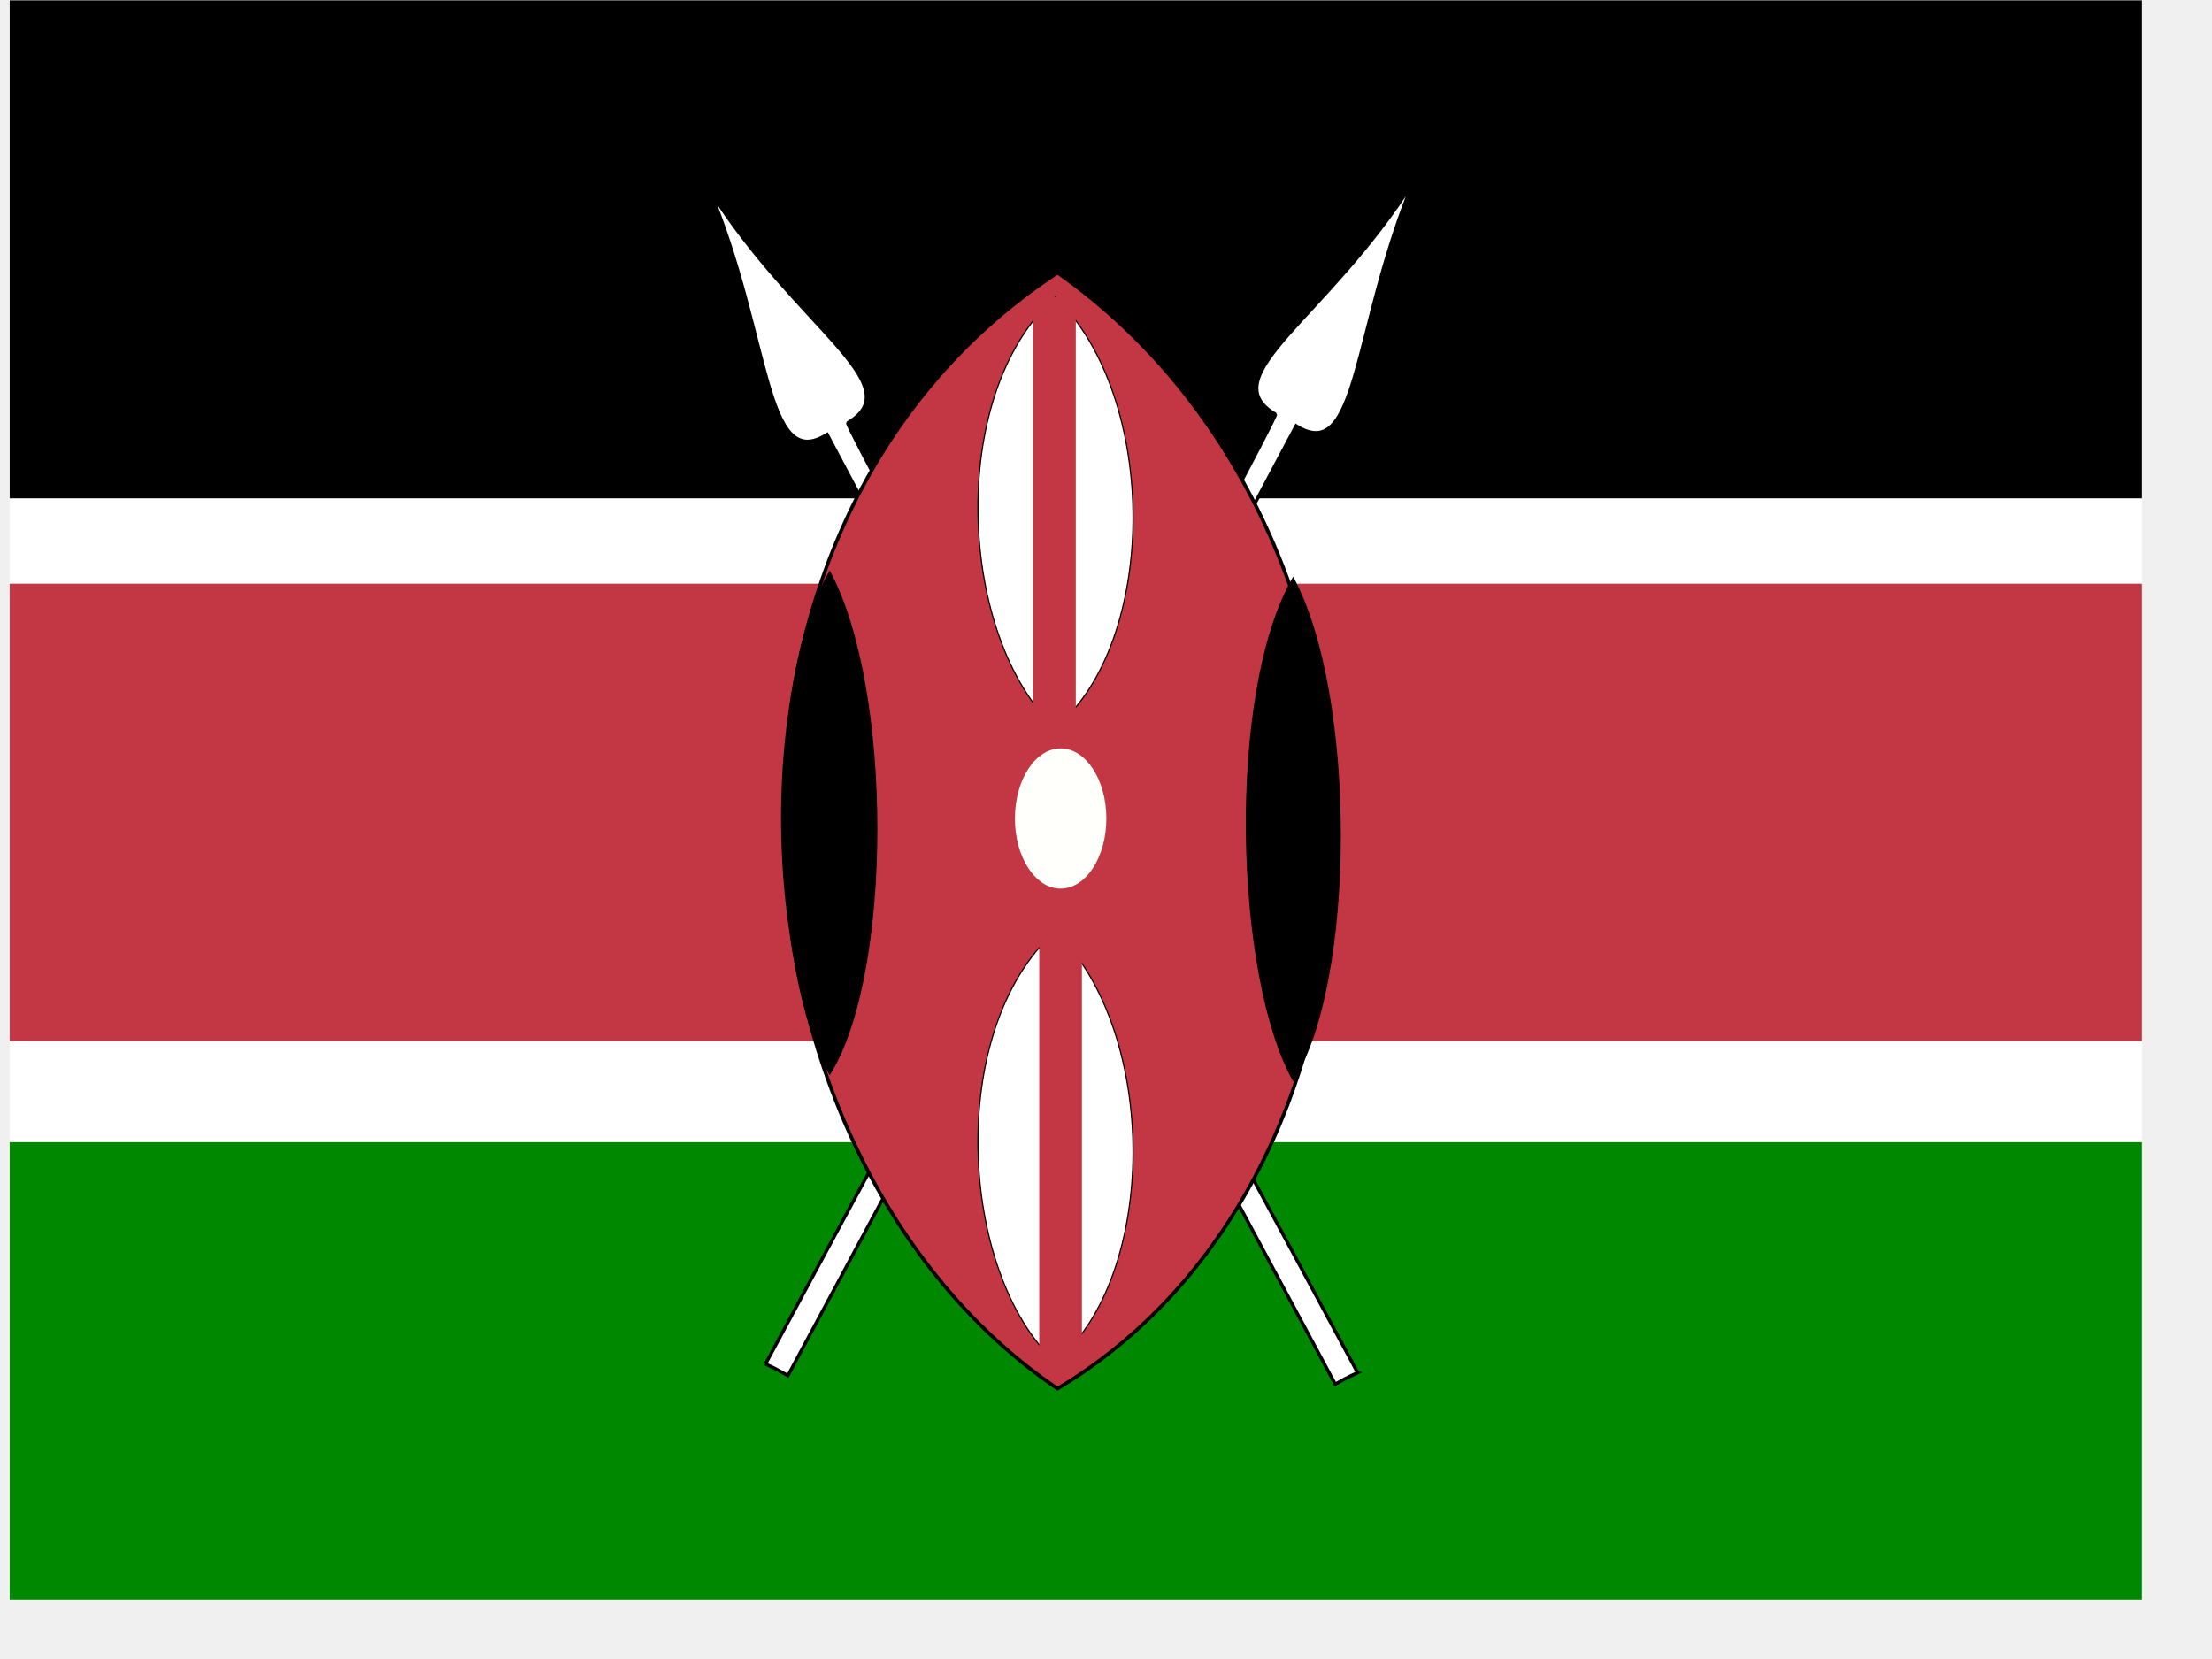
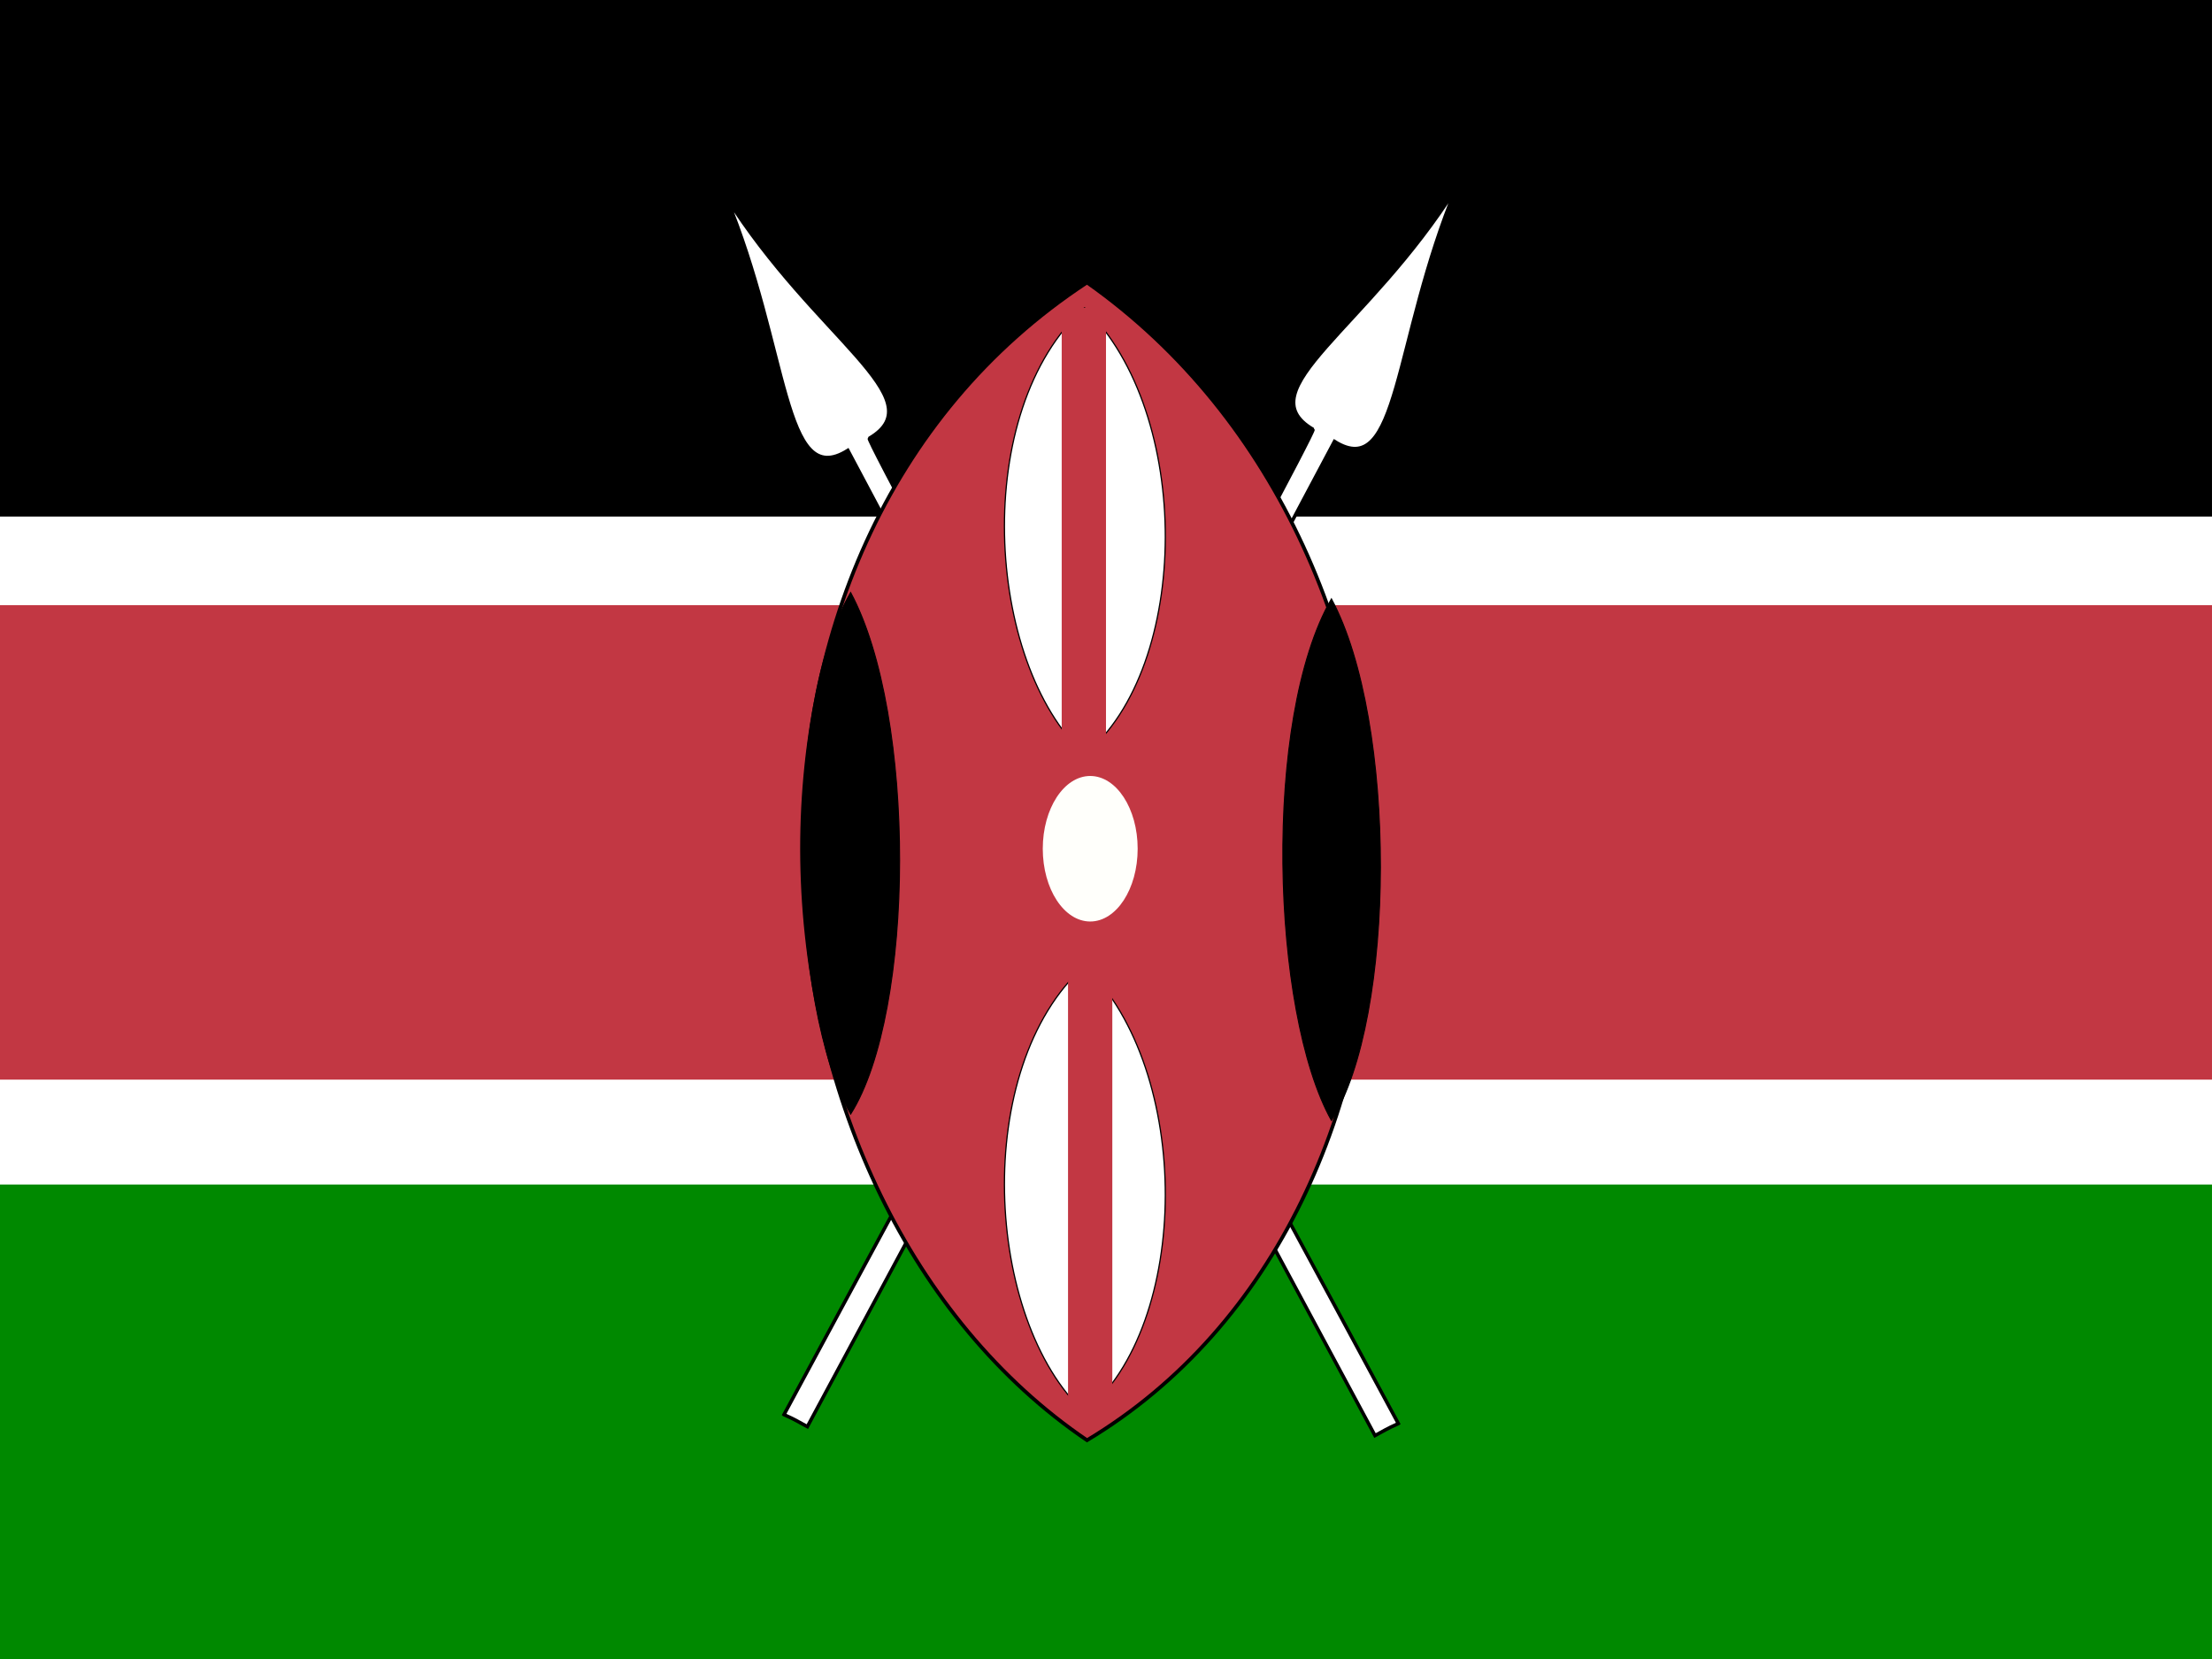
- <svg xmlns="http://www.w3.org/2000/svg" height="480" width="640">
-   <defs>
-     <clipPath id="a">
-       <path fill-opacity=".67" d="M-84.33-2.1h685.48V512H-84.33z" />
+ <svg xmlns="http://www.w3.org/2000/svg" id="svg548" height="480" width="640" version="1.1">
+   <defs id="defs550">
+     <clipPath id="clipPath5873" clipPathUnits="userSpaceOnUse">
+       <rect id="rect5875" fill-opacity="0.67" height="514.11" width="685.48" y="-2.11" x="-84.325" />
    </clipPath>
  </defs>
-   <g clip-path="url(#a)" fill-rule="evenodd" transform="matrix(.9 0 0 .9 78.7 2)">
-     <path fill="#fff" d="M-116.04 1.14h750.87v509.73h-750.87z" />
-     <path fill="#008900" d="M-116.04 364.96h750.87V512h-750.87z" />
-     <path fill="#c23743" d="M-118 185.42h750.87v147.04H-118z" />
-     <path d="M-116.04-2.1h750.87v160.07h-750.87z" />
-     <path d="M158.63 436.28c37.96-70.65 165.2-304.64 163.95-305.32-20.8-12.2 16.82-30.98 44.45-74.97-19.68 47.27-17.6 91.4-37.8 78.7C295.6 198.14 191.68 392.1 165.85 440c-2.73-1.47-3.54-2.07-7.23-3.72z" stroke="#000" stroke-width="1.08" fill="#fff" />
-     <path d="M349 439.05C311.06 368.4 183.8 134.4 185.07 133.73c20.8-12.2-16.82-30.97-44.45-74.97 19.7 47.28 17.6 91.4 37.82 78.7 33.6 63.45 137.53 257.4 163.36 305.3 2.73-1.46 3.54-2.06 7.23-3.7z" stroke="#000" stroke-width="1.08" fill="#fff" />
-     <path d="M252.53 85.44c119.6 84.3 117.63 288.2 0 358.76-109.8-74.5-125.47-276.43 0-358.76z" stroke="#000" stroke-width="1.14" fill="#c23743" />
-     <path d="M268.23 260.9c0 12.46-6.6 22.55-14.7 22.55-8.13 0-14.7-10.1-14.7-22.54s6.57-22.54 14.7-22.54c8.1 0 14.7 10.1 14.7 22.55z" fill="#fffffb" />
-     <path d="M251.78 93.28c33.63 32.53 33.08 111.22 0 138.46-30.87-28.75-35.28-106.68 0-138.46zM251.78 297.17c33.63 32.53 33.08 111.22 0 138.46-30.87-28.75-35.28-106.68 0-138.46z" stroke="#000" stroke-width=".37" fill="#fff" />
-     <path fill="#c23743" d="M244.7 93.28h13.7v141.16h-13.7zM246.65 295.2h13.72v141.17h-13.72z" />
-     <path d="M179.28 181.5c20.4 37.98 20.07 129.85 0 161.66-18.73-33.57-21.4-124.55 0-161.66zM328.28 183.46c20.4 37.98 20.07 129.85 0 161.66-18.73-33.57-21.4-124.55 0-161.66z" stroke="#000" stroke-width=".31" />
+   <g id="flag" clip-path="url(#clipPath5873)" fill-rule="evenodd" transform="matrix(.93365 0 0 .93365 78.73 1.9696)">
+     <rect id="rect551" height="509.73" width="750.87" y="1.136" x="-116.04" fill="#fff" />
+     <rect id="rect552" height="147.04" width="750.87" y="364.96" x="-116.04" stroke-width="1pt" fill="#008900" />
+     <rect id="rect553" height="147.04" width="750.87" y="185.42" x="-118" stroke-width="1pt" fill="#c23743" />
+     <rect id="rect554" height="160.08" width="750.87" y="-2.11" x="-116.04" stroke-width="1pt" />
+     <path id="path565" d="m158.63 436.28c37.957-70.646 165.2-304.64 163.95-305.32-20.81-12.213 16.82-30.975 44.455-74.966-19.688 47.28-17.599 91.404-37.812 78.702-33.616 63.449-137.53 257.39-163.36 305.3-2.736-1.47-3.54-2.069-7.228-3.712z" stroke="#000" stroke-width="1.081" fill="#fff" />
+     <path id="path568" d="m349.01 439.05c-37.96-70.64-165.21-304.64-163.95-305.32 20.81-12.213-16.82-30.975-44.455-74.966 19.688 47.28 17.599 91.404 37.812 78.702 33.616 63.449 137.53 257.39 163.36 305.3 2.736-1.47 3.54-2.069 7.228-3.712z" stroke="#000" stroke-width="1.081" fill="#fff" />
+     <path id="path555" d="m252.53 85.435c119.59 84.303 117.63 288.19 0 358.77-109.79-74.5-125.47-276.43 0-358.77z" stroke="#000" stroke-width="1.136" fill="#c23743" />
+     <path id="path557" d="m359.93 494.67c0 4.112-2.174 7.445-4.855 7.445-2.681 0-4.855-3.333-4.855-7.445s2.174-7.445 4.855-7.445c2.681 0 4.855 3.333 4.855 7.445z" transform="matrix(3.0285 0 0 3.0285 -821.82 -1237.2)" fill="#fffffb" />
+     <path id="path558" d="m251.78 93.278c33.627 32.534 33.075 111.22 0 138.46-30.87-28.751-35.28-106.68 0-138.46z" stroke="#000" stroke-width=".374" fill="#fff" />
+     <path id="path559" d="m251.78 297.17c33.627 32.534 33.075 111.22 0 138.46-30.87-28.751-35.28-106.68 0-138.46z" stroke="#000" stroke-width=".374" fill="#fff" />
+     <rect id="rect560" height="141.16" width="13.723" y="93.279" x="244.69" stroke-width="1pt" fill="#c23743" />
+     <rect id="rect561" height="141.16" width="13.723" y="295.21" x="246.65" stroke-width="1pt" fill="#c23743" />
+     <path id="path562" d="m179.28 181.5c20.401 37.985 20.067 129.85 0 161.66-18.729-33.568-21.405-124.55 0-161.66z" stroke="#000" stroke-width=".315" />
+     <path id="path563" d="m328.28 183.46c20.401 37.985 20.067 129.85 0 161.66-18.729-33.568-21.405-124.55 0-161.66z" stroke="#000" stroke-width=".315" />
  </g>
</svg>
